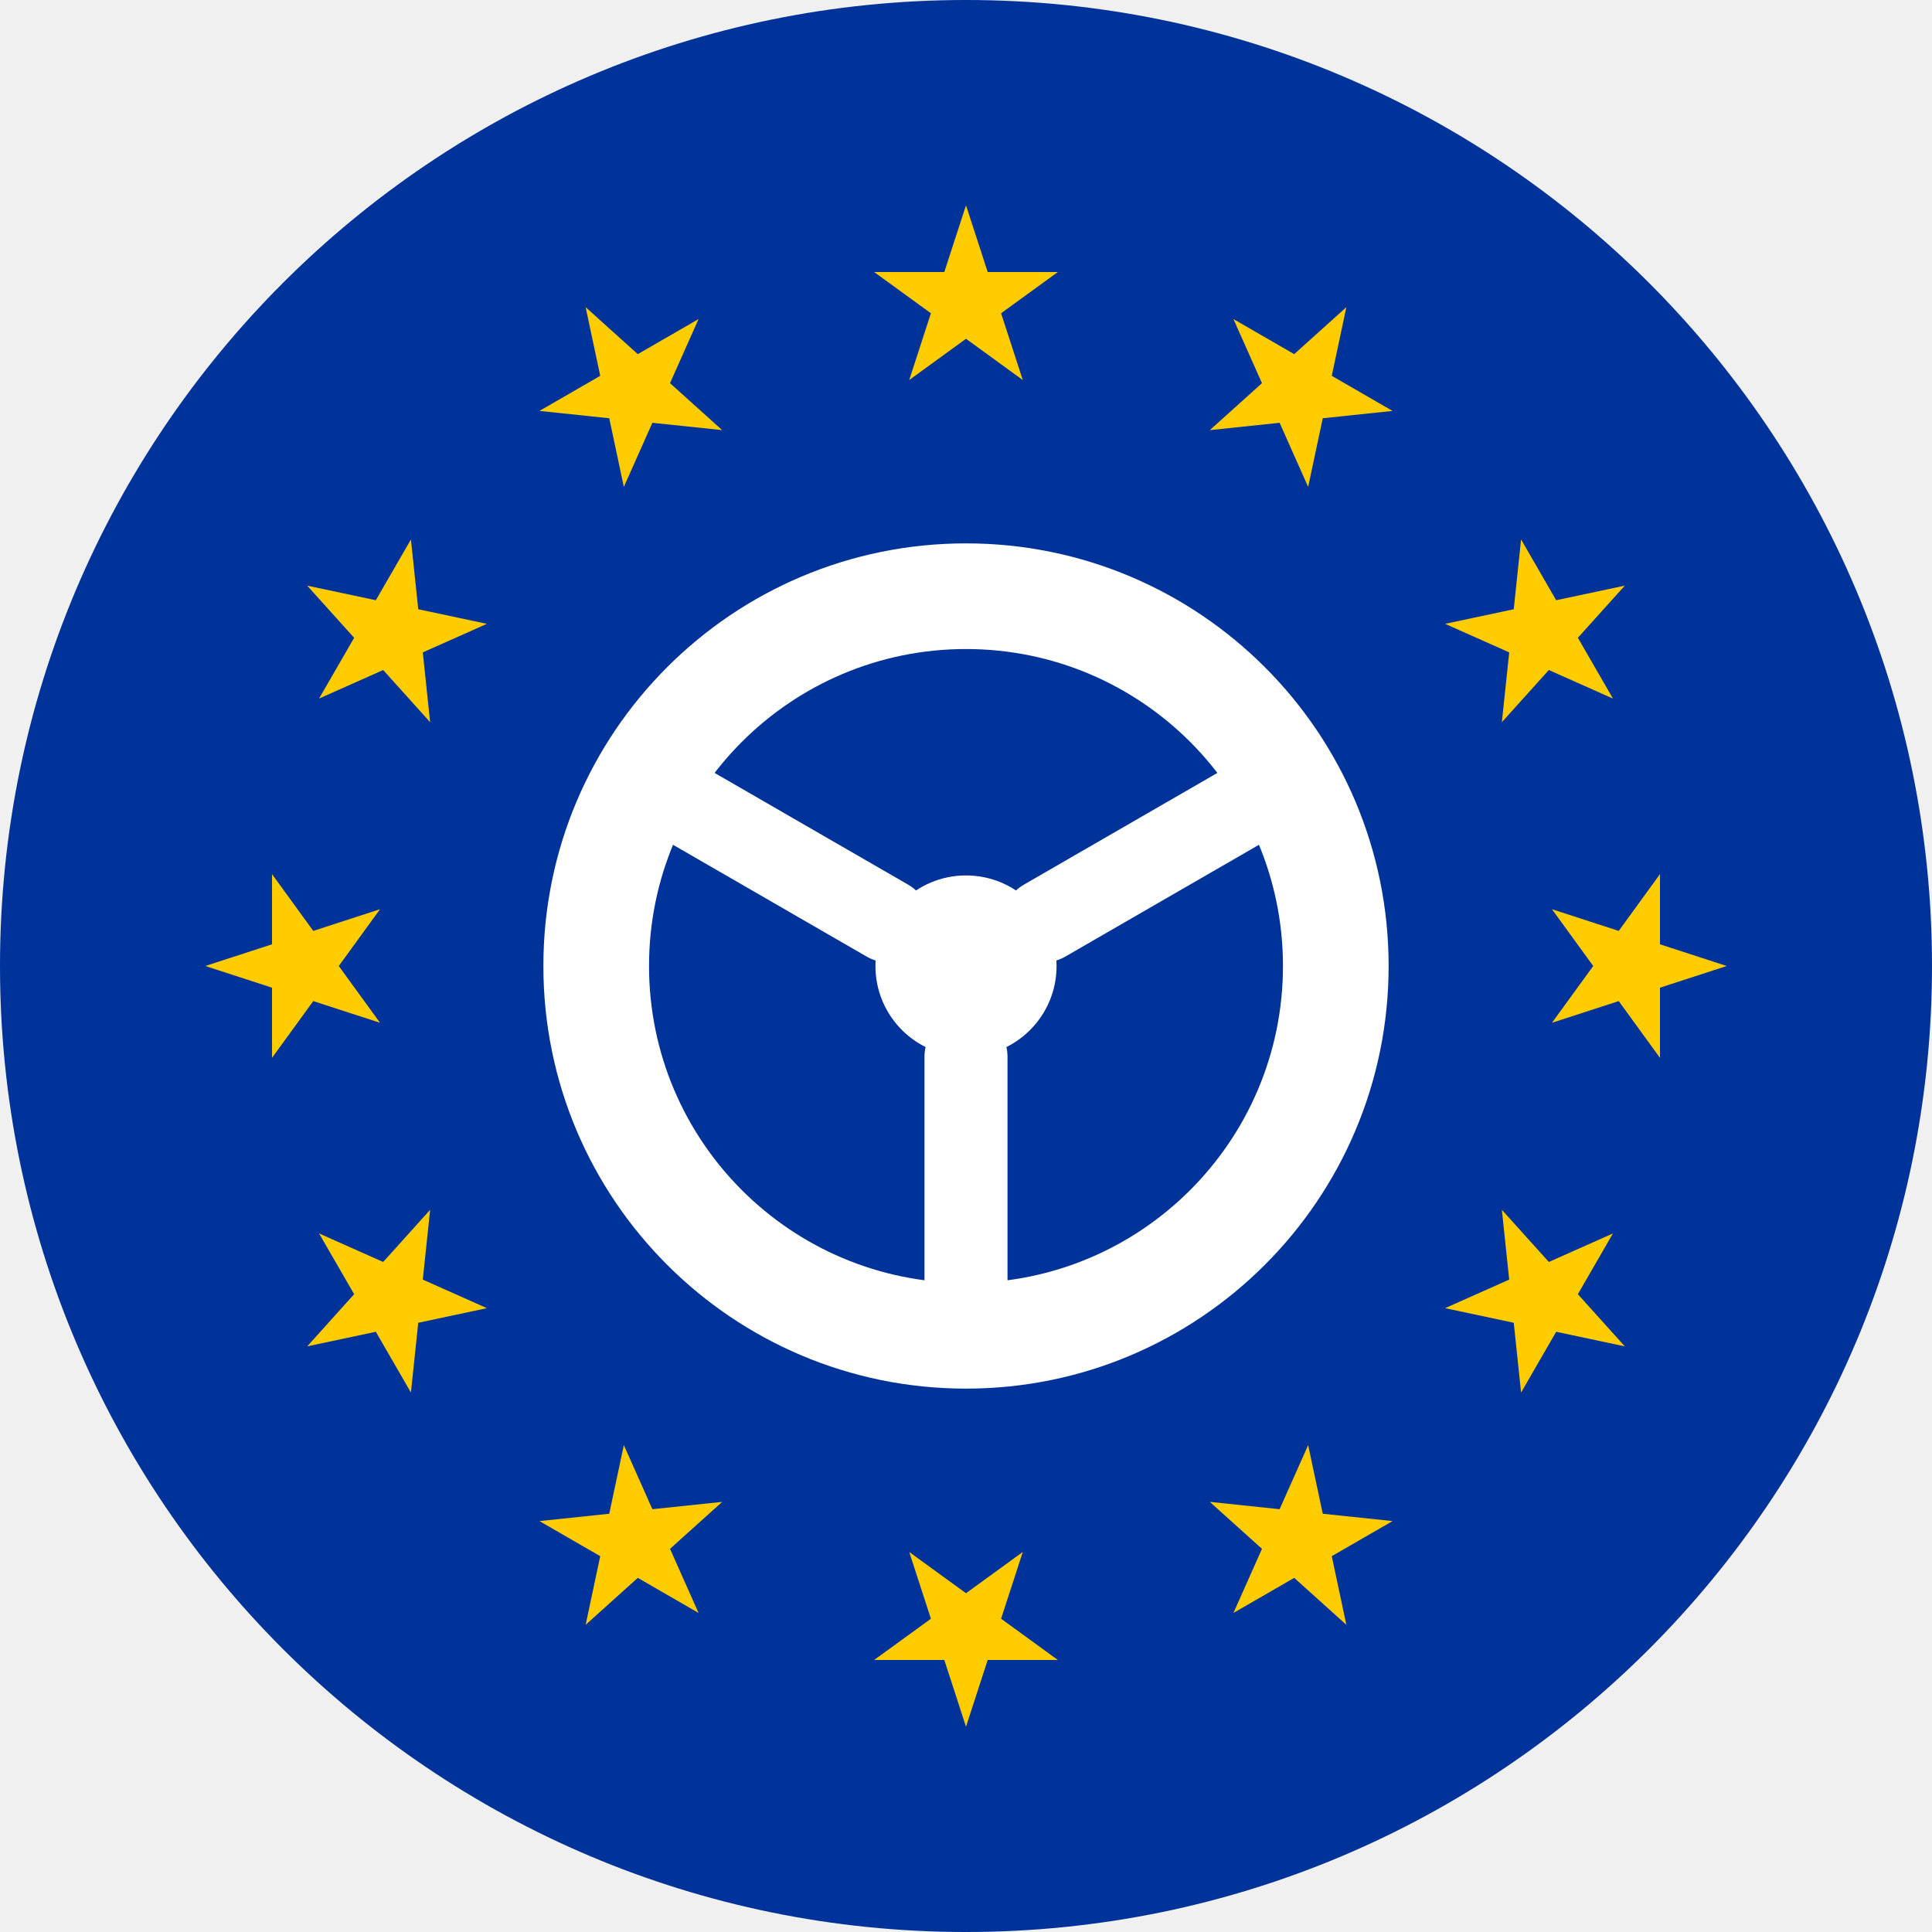
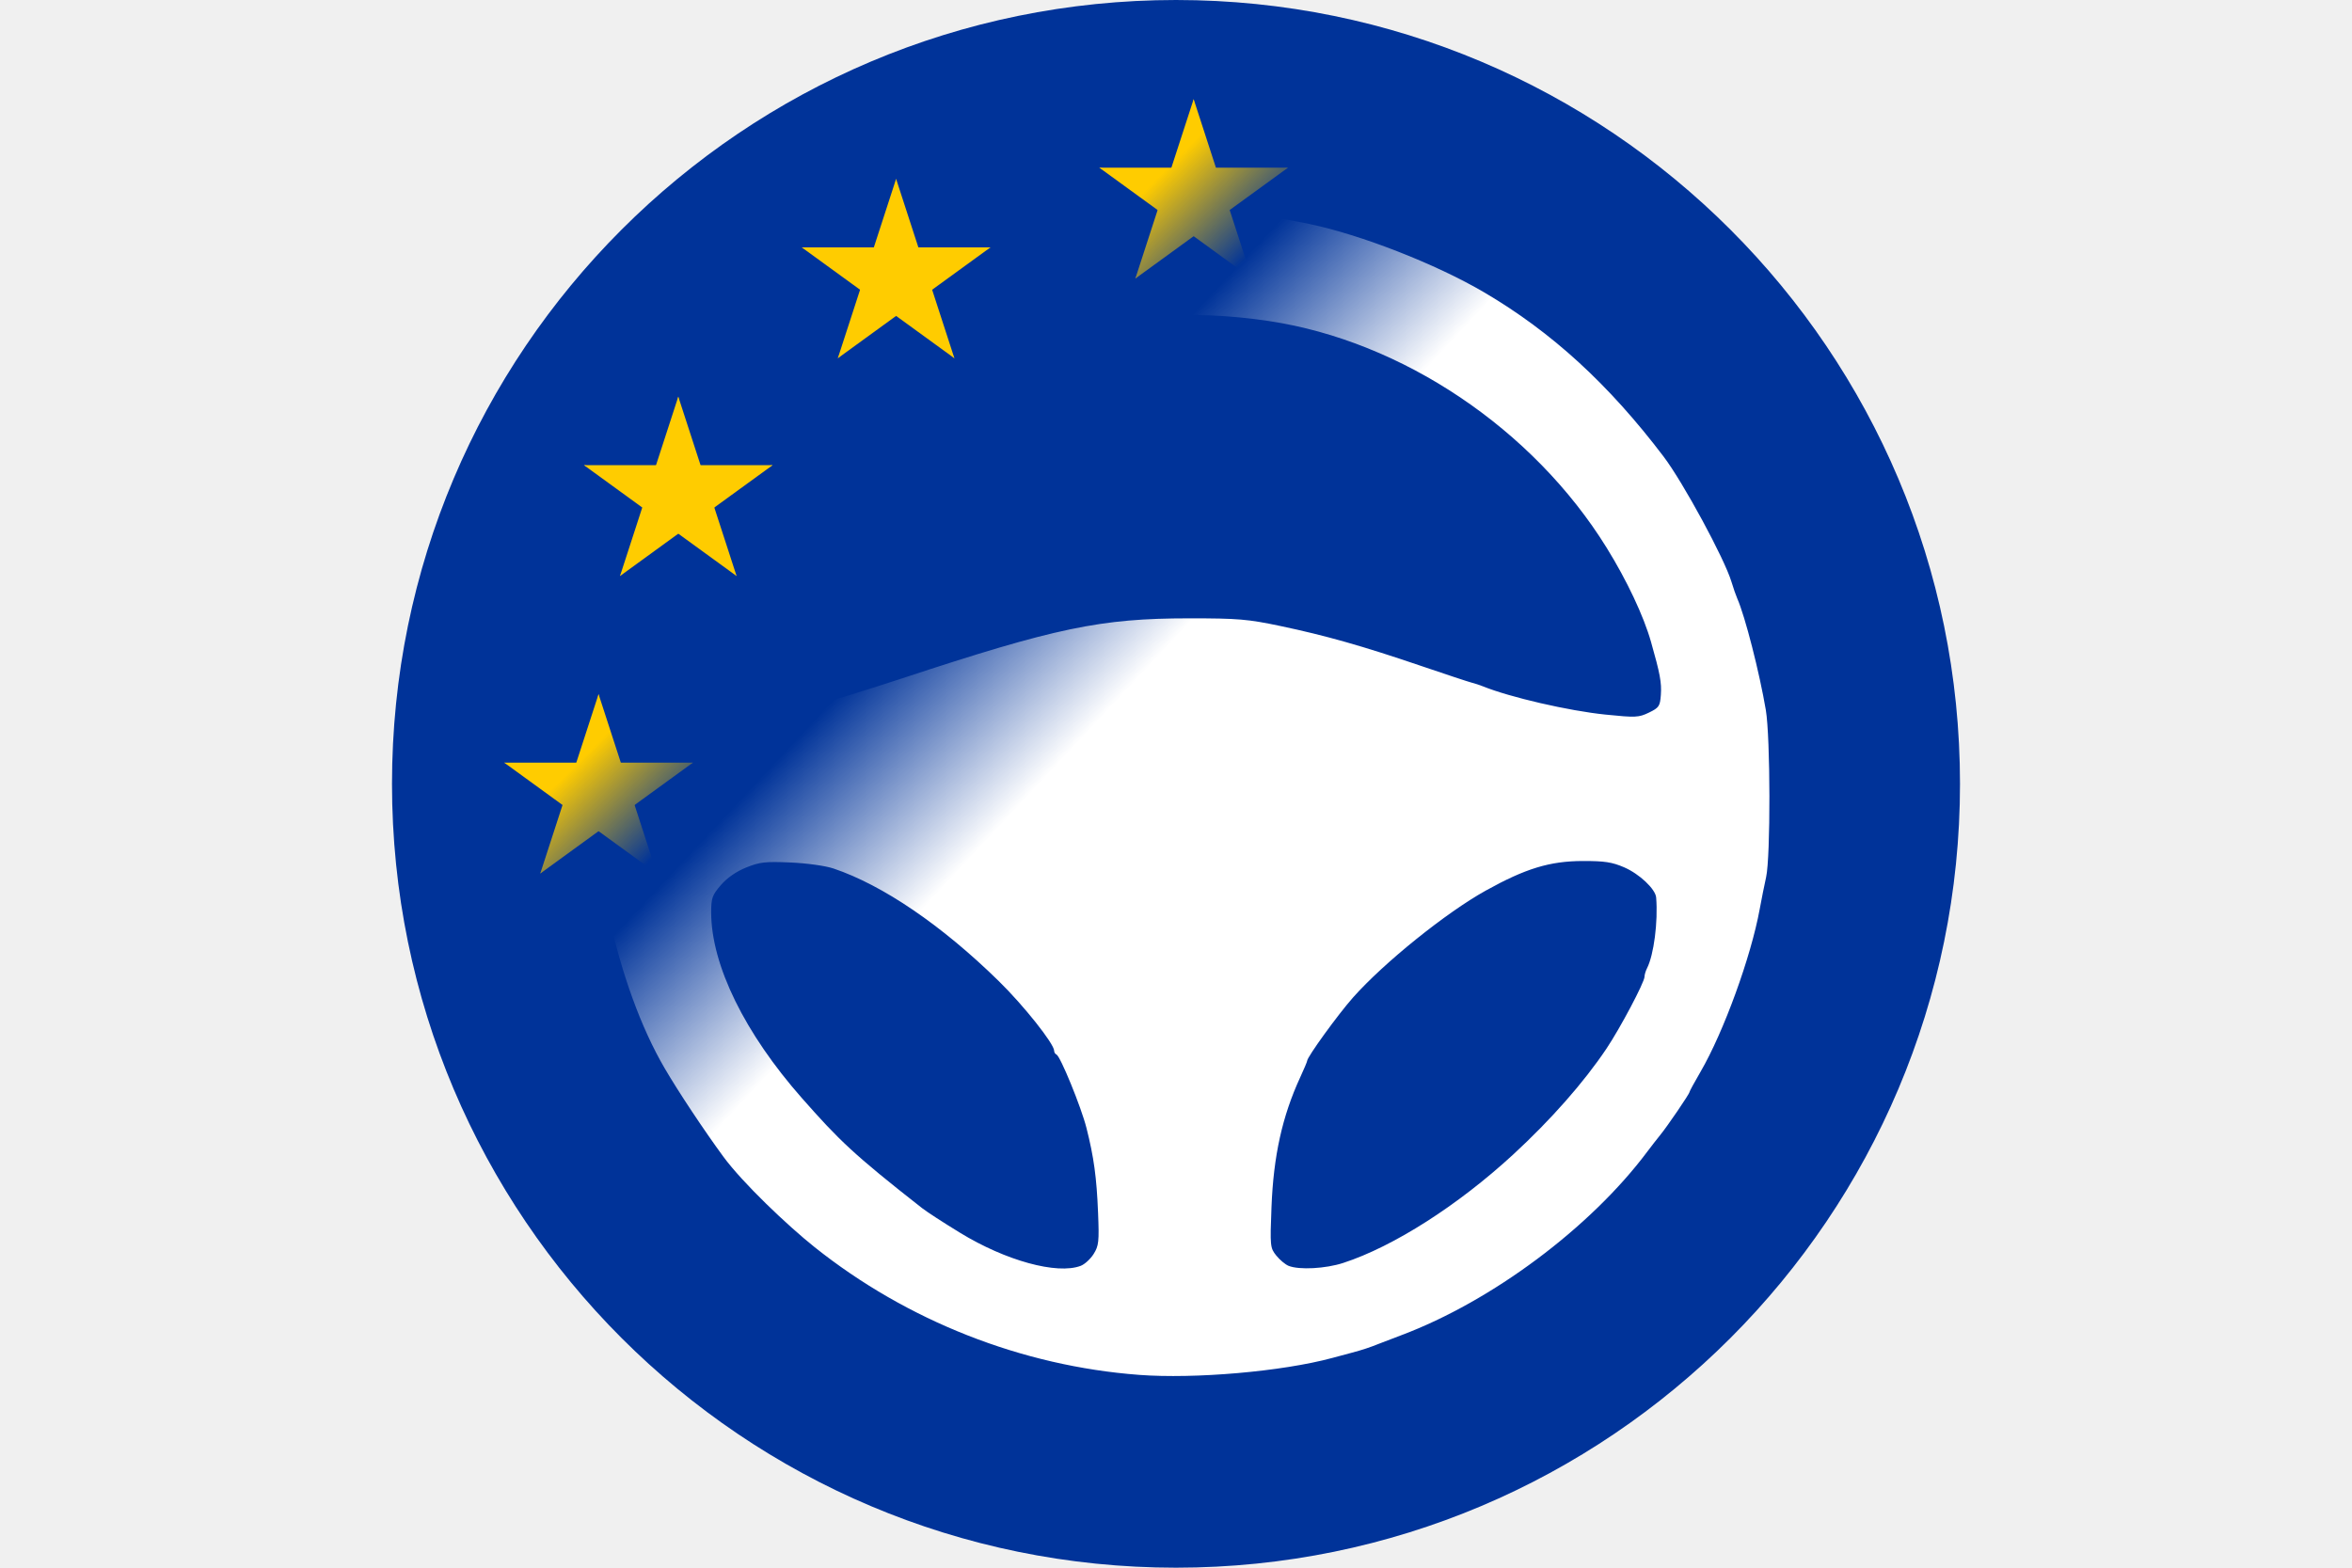
- <svg xmlns="http://www.w3.org/2000/svg" viewBox="0 0 128 128" role="img" aria-labelledby="logo-title logo-desc">
+ <svg xmlns="http://www.w3.org/2000/svg" xmlns:xlink="http://www.w3.org/1999/xlink" width="810" height="540" viewBox="162.52 32.86 474.28 474.28" version="1.1">
  <defs>
-     <path id="logo-ceremonial-star" fill="#FFCC00" d="M0-6.4 1.437-1.978 6.087-1.978 2.325.755 3.762 5.178 0 2.445-3.762 5.178-2.325.755-6.087-1.978-1.437-1.978Z" />
+     <g id="s">
+       <g id="c">
+         <path id="t" transform="translate(0,-1)rotate(18)" d="m0 0v1h0.5z" />
+         <use transform="scale(-1,1)" xlink:href="#t" />
+       </g>
+       <g id="a">
+         <use transform="rotate(72)" xlink:href="#c" />
+         <use transform="rotate(144)" xlink:href="#c" />
+       </g>
+       <use transform="scale(-1,1)" xlink:href="#a" />
+     </g>
+     <mask id="mask1110" maskUnits="userSpaceOnUse">
+       <ellipse transform="matrix(.73426 .67887 -.67856 .73455 0 0)" cx="163.52" cy="26.535" rx="83.954" ry="83.778" fill="url(#linearGradient1114)" stroke="#000" stroke-width=".265" />
+     </mask>
+     <linearGradient id="linearGradient1114" x1="18.062" x2="186.06" y1="130.5" y2="130.5" gradientTransform="matrix(1.001 0 0 .99895 61.352 -103.83)" gradientUnits="userSpaceOnUse">
+       <stop offset="0" />
+       <stop offset=".261" />
+       <stop stop-color="#fff" offset=".417" />
+       <stop stop-color="#fff" offset="1" />
+     </linearGradient>
+     <mask id="mask1131" maskUnits="userSpaceOnUse">
+       <ellipse transform="matrix(.69283 .7211 -.70408 .71012 0 0)" cx="-.194" cy=".062" rx="7.478" ry="7.538" fill="url(#linearGradient1135)" stroke="#000" stroke-width=".024" />
+     </mask>
+     <linearGradient id="linearGradient1135" x1="18.062" x2="186.06" y1="130.5" y2="130.5" gradientTransform="matrix(.089165 0 0 .089879 -9.2938 -11.667)" gradientUnits="userSpaceOnUse">
+       <stop stop-color="#fff" offset="0" />
+       <stop stop-color="#fff" offset=".204" />
+       <stop offset=".285" />
+       <stop offset="1" />
+     </linearGradient>
  </defs>
-   <circle cx="64" cy="64" r="64" fill="#003399" />
-   <g id="stars">
-     <use href="#logo-ceremonial-star" transform="translate(64 20) rotate(0)" />
-     <use href="#logo-ceremonial-star" transform="translate(86 25.894) rotate(30)" />
-     <use href="#logo-ceremonial-star" transform="translate(102.106 42) rotate(60)" />
-     <use href="#logo-ceremonial-star" transform="translate(108 64) rotate(90)" />
-     <use href="#logo-ceremonial-star" transform="translate(102.106 86) rotate(120)" />
-     <use href="#logo-ceremonial-star" transform="translate(86 102.106) rotate(150)" />
-     <use href="#logo-ceremonial-star" transform="translate(64 108) rotate(180)" />
-     <use href="#logo-ceremonial-star" transform="translate(42 102.106) rotate(210)" />
-     <use href="#logo-ceremonial-star" transform="translate(25.894 86) rotate(240)" />
-     <use href="#logo-ceremonial-star" transform="translate(20 64) rotate(270)" />
-     <use href="#logo-ceremonial-star" transform="translate(25.894 42) rotate(300)" />
-     <use href="#logo-ceremonial-star" transform="translate(42 25.894) rotate(330)" />
+   <circle cx="399.66" cy="270" r="237.14" fill="#039" />
+   <rect id="rectangular_back" width="810" height="540" display="none" fill="#039" />
+   <g id="stars" transform="matrix(30 0 0 30 405 272.86)" fill="#fc0" mask="url(#mask1131)">
+     <use y="-6" xlink:href="#s" />
+     <use y="6" xlink:href="#s" />
+     <g id="l">
+       <use x="-6" xlink:href="#s" />
+       <use transform="rotate(216 -2.3442 -2.1107)" xlink:href="#s" />
+       <use transform="rotate(144 -2.1107 -2.3442)" xlink:href="#s" />
+       <use transform="rotate(72 -4.6626 -2.0759)" xlink:href="#s" />
+       <use transform="rotate(72 -5.0759 .5335)" xlink:href="#s" />
+     </g>
+     <use transform="scale(-1,1)" xlink:href="#l" />
  </g>
-   <circle cx="64" cy="64" r="28" fill="#FFFFFF" />
-   <circle cx="64" cy="64" r="21" fill="#003399" />
-   <g stroke="#FFFFFF" stroke-width="5.5" stroke-linecap="round">
-     <line x1="64" y1="70" x2="64" y2="85" />
-     <line x1="64" y1="70" x2="64" y2="85" transform="rotate(120 64 64)" />
-     <line x1="64" y1="70" x2="64" y2="85" transform="rotate(240 64 64)" />
-   </g>
-   <circle cx="64" cy="64" r="6" fill="#FFFFFF" />
+   <path id="wheel" transform="matrix(2.4104 0 0 2.3889 155.43 -38.862)" d="m96.702 204.14c-14.718-1.114-29.132-6.84-40.739-16.184-3.401-2.738-9.033-8.138-11.447-11.459s-5.631-8.198-7.357-11.185c-5.985-10.316-9.669-27.364-8.546-39.546 0.438-4.752 1.074-9.01 1.907-12.769 1.22-5.508 4.247-13.43 6.9-17.871 0.737-1.232 1.339-2.31 1.339-2.395 0-0.197 4.102-6.303 4.88-7.264 7.977-9.854 16.154-16.431 26.693-21.471 15.224-7.279 30.882-9.126 47.664-5.621 6.493 1.356 15.943 5.082 22.009 8.679 8.462 5.017 15.619 11.628 22.503 20.788 2.458 3.27 7.65 12.94 8.523 15.875 0.231 0.776 0.56 1.729 0.73 2.117 0.964 2.192 2.789 9.387 3.579 14.111 0.58 3.473 0.604 18.589 0.034 21.167-0.215 0.97-0.577 2.796-0.806 4.057-1.094 6.042-4.526 15.561-7.417 20.576-0.766 1.329-1.393 2.491-1.393 2.582 0 0.224-2.764 4.318-3.675 5.443-0.404 0.499-1.131 1.443-1.617 2.098-7.118 9.611-19.494 18.933-30.868 23.248-1.164 0.442-2.434 0.932-2.822 1.089-1.154 0.468-2.045 0.765-3.351 1.117-0.679 0.183-1.79 0.484-2.469 0.669-6.362 1.738-17.316 2.676-24.256 2.15zm-7.341-13.808c0.498-0.189 1.229-0.864 1.625-1.499 0.646-1.036 0.704-1.574 0.558-5.212-0.179-4.483-0.527-7.055-1.458-10.76-0.662-2.636-3.278-9.094-3.762-9.29-0.16-0.065-0.291-0.277-0.291-0.472 0-0.883-3.817-5.732-6.955-8.834-7.136-7.056-14.547-12.151-20.738-14.254-1-0.34-3.331-0.669-5.382-0.76-3.164-0.141-3.863-0.061-5.568 0.631-1.239 0.503-2.395 1.312-3.173 2.22-1.089 1.272-1.223 1.652-1.223 3.46 0 6.718 4.271 15.388 11.384 23.526 4.652 5.321 6.436 7.099 15.081 13.933 0.596 0.471 2.607 1.789 4.755 3.116 5.734 3.542 12.174 5.326 15.146 4.196zm32.955-0.372c6.293-2.066 14.401-7.289 21.343-13.748 4.718-4.39 8.844-9.117 11.679-13.382 1.723-2.592 4.778-8.416 4.778-9.109 0-0.247 0.139-0.725 0.309-1.061 0.863-1.708 1.399-5.894 1.151-8.979-0.086-1.066-2.104-2.985-4.015-3.819-1.514-0.661-2.47-0.808-5.206-0.799-4.137 0.013-7.173 0.949-12.171 3.752-4.976 2.791-12.759 9.118-16.637 13.524-1.881 2.137-5.765 7.547-5.765 8.029 0 0.1-0.391 1.036-0.868 2.08-2.256 4.933-3.36 9.968-3.608 16.467-0.189 4.93-0.167 5.151 0.602 6.115 0.439 0.55 1.133 1.135 1.542 1.301 1.336 0.54 4.636 0.362 6.866-0.37zm-67.186-70.368c1.921-0.488 7.239-2.135 11.818-3.658 19.261-6.411 24.903-7.602 36.018-7.603 6.168-2.9e-4 7.354 0.1 11.465 0.973 5.67 1.203 10.336 2.539 17.639 5.05 3.104 1.067 5.962 2.021 6.35 2.119 0.388 0.098 1.023 0.307 1.411 0.466 3.417 1.393 10.775 3.106 15.375 3.58 3.801 0.392 4.182 0.374 5.468-0.253 1.264-0.617 1.392-0.809 1.494-2.252 0.109-1.533-0.105-2.691-1.24-6.713-0.926-3.281-3.02-7.766-5.558-11.901-9.23-15.044-25.65-26.177-42.351-28.715-9.99-1.518-19.839-0.827-28.575 2.005-4.272 1.385-5.732 2.051-13.986 6.386-0.513 0.269-1.128 0.725-1.366 1.012-0.238 0.287-0.587 0.522-0.776 0.522-1.199 0-10.341 7.925-14.04 12.171-5.794 6.65-10.082 15.332-11.454 23.189-0.329 1.882-0.384 3.07-0.163 3.483 0.835 1.561 6.622 1.626 12.469 0.14z" fill="#fff" mask="url(#mask1110)" stroke-width=".353" />
</svg>
